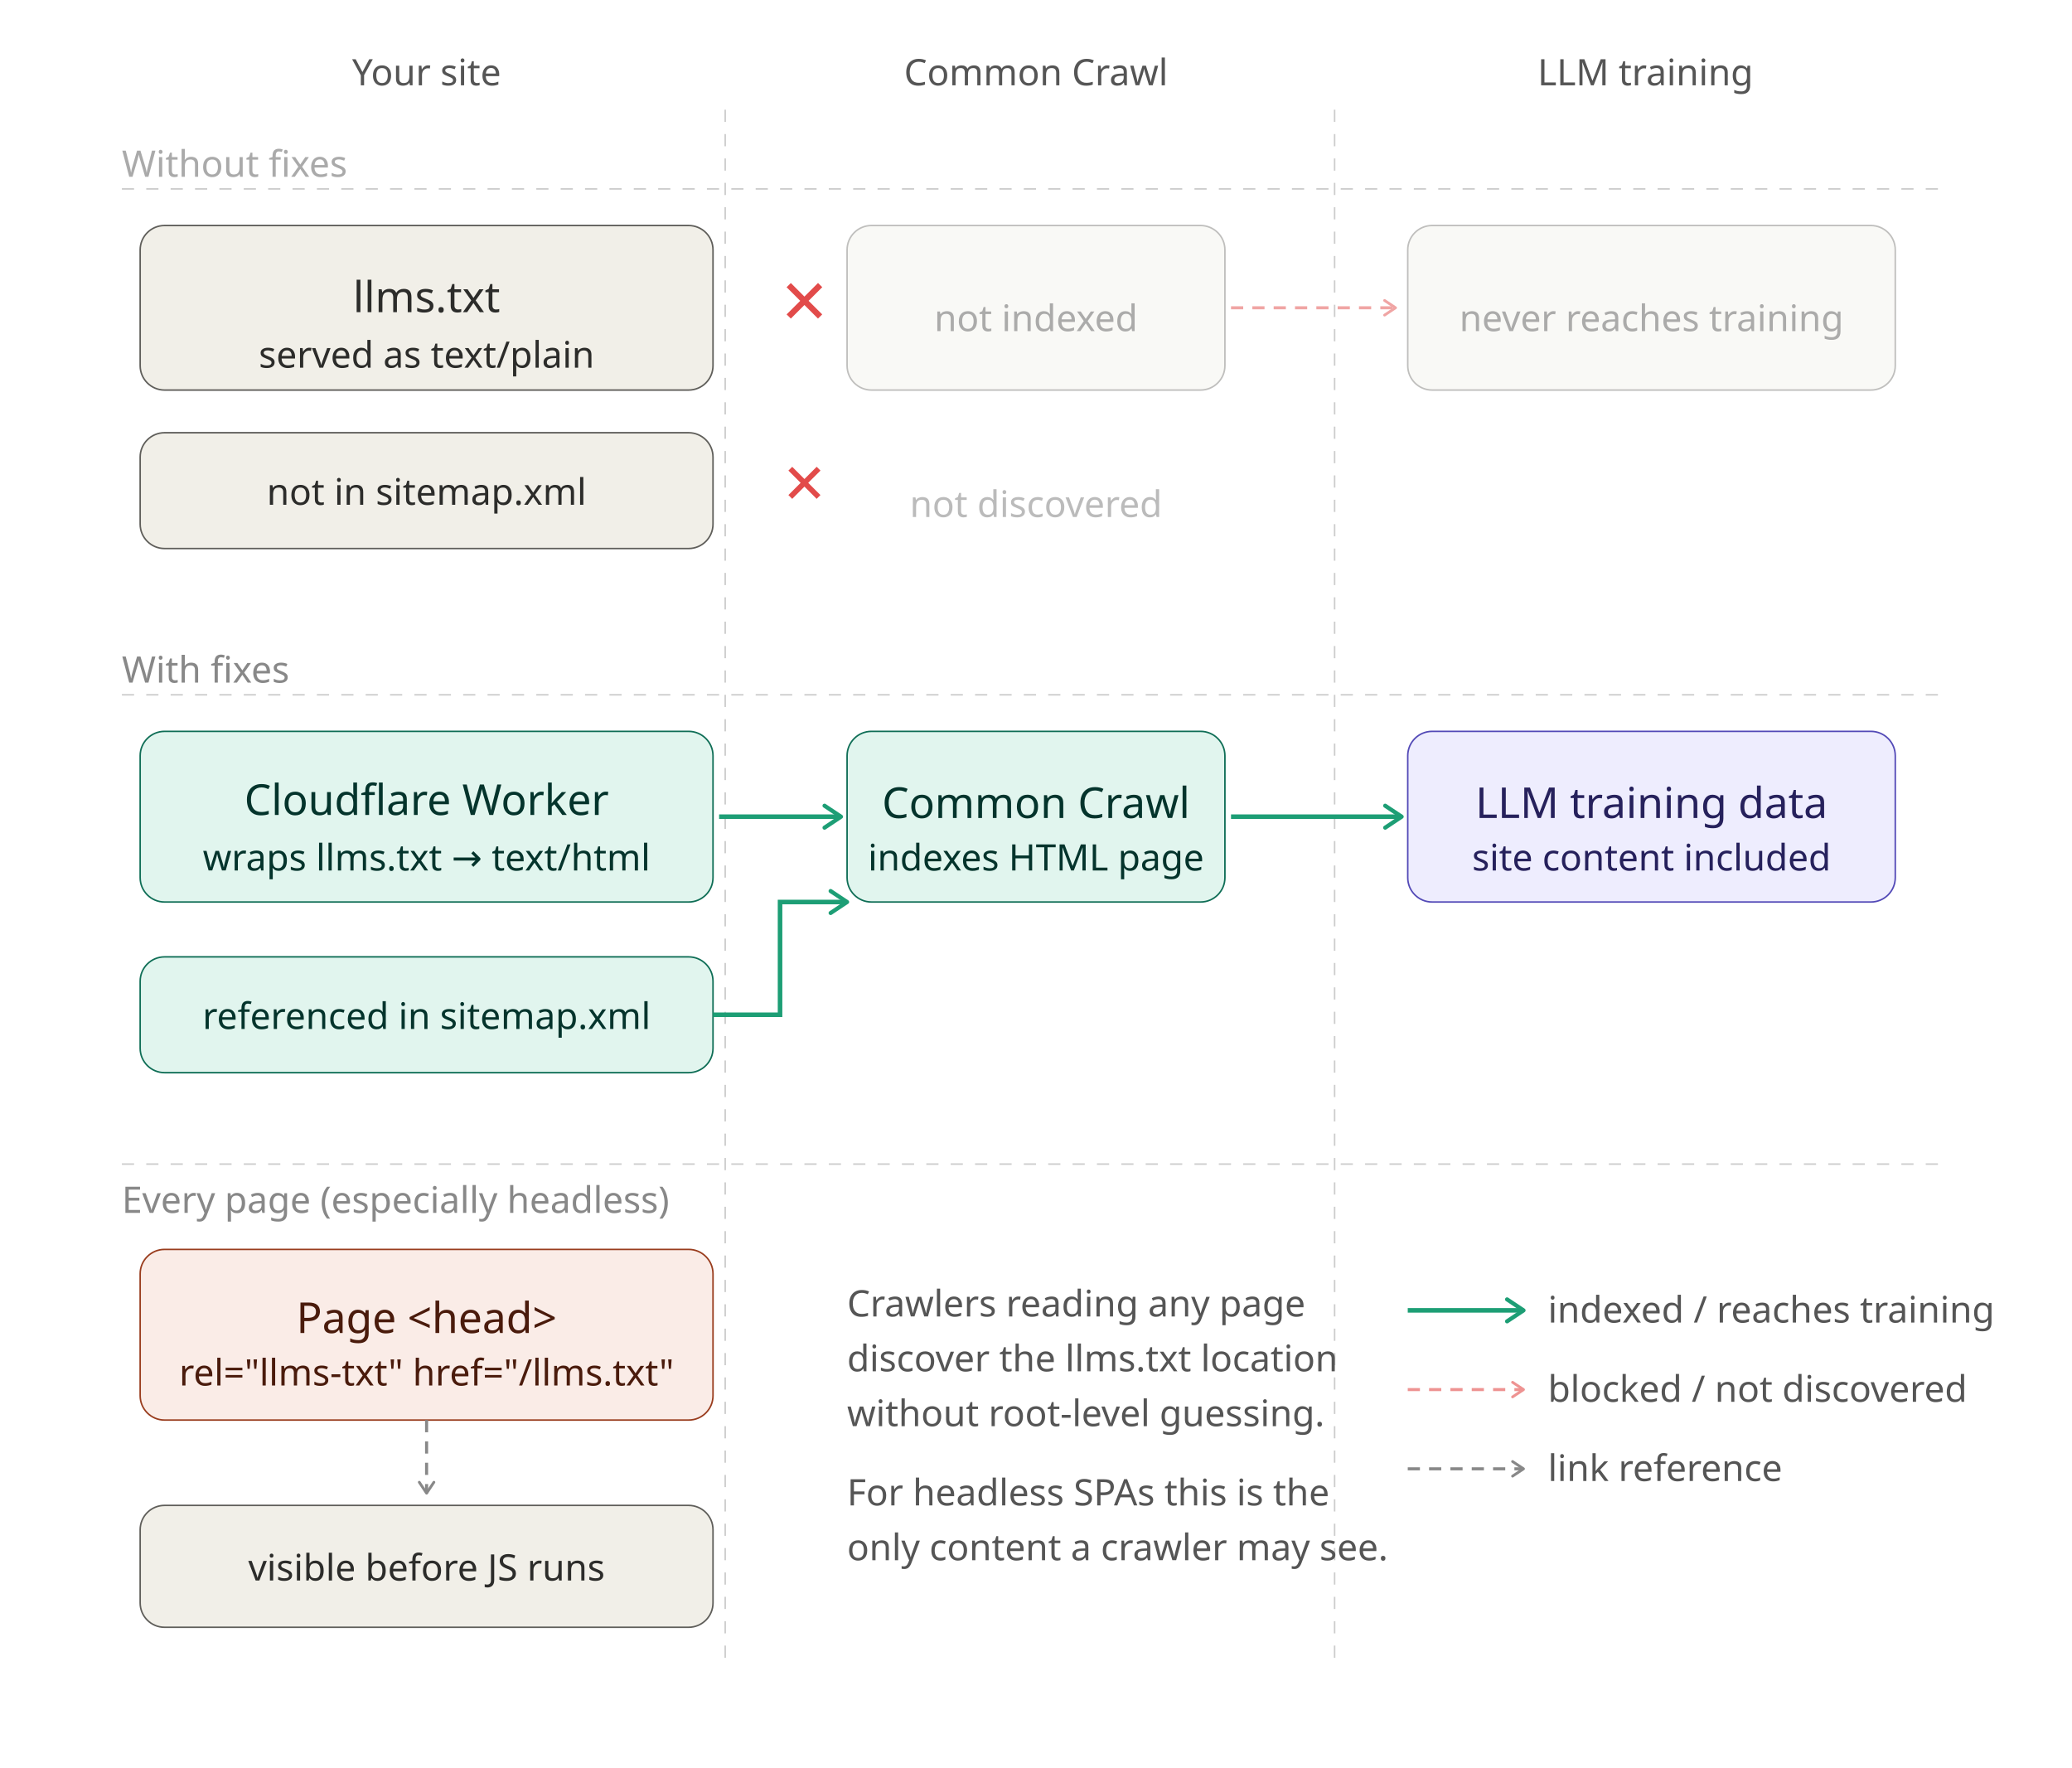
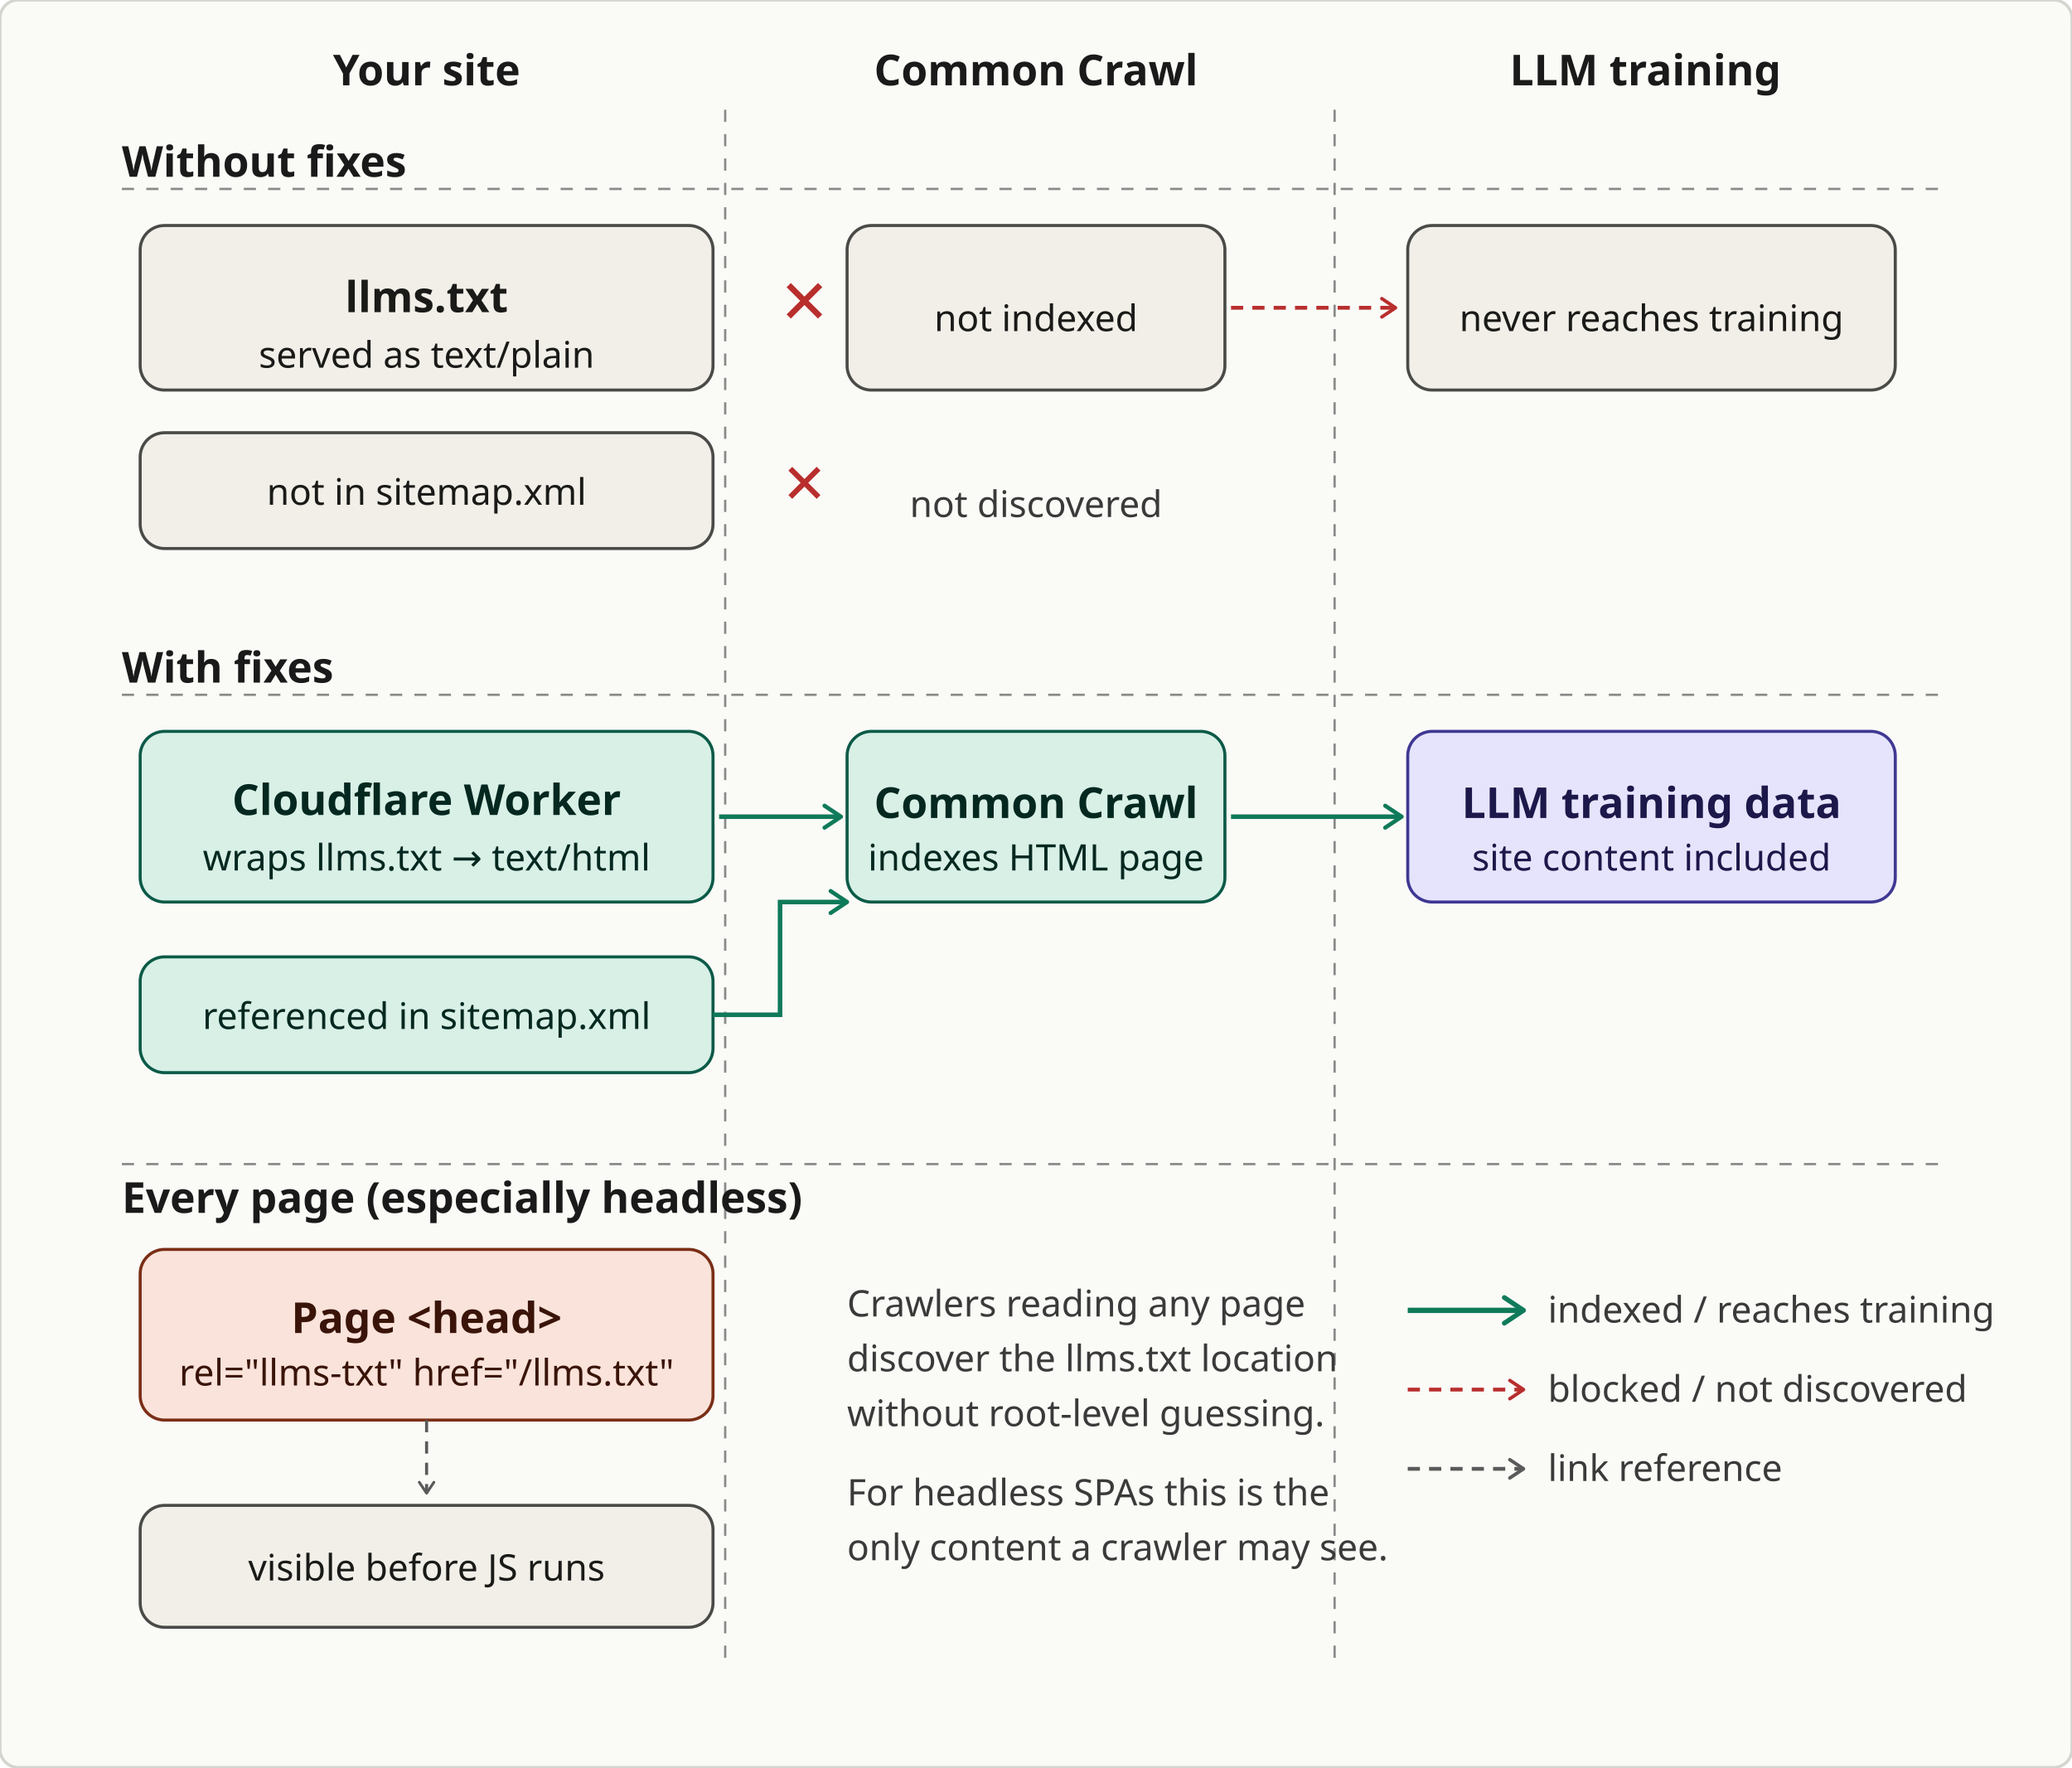
<svg xmlns="http://www.w3.org/2000/svg" width="100%" viewBox="0 0 680 580" role="img">
  <defs>
    <marker id="arrow" viewBox="0 0 10 10" refX="8" refY="5" markerWidth="6" markerHeight="6" orient="auto-start-reverse">
      <path d="M2 1L8 5L2 9" fill="none" stroke="context-stroke" stroke-width="1.5" stroke-linecap="round" stroke-linejoin="round" />
    </marker>
  </defs>
  <style>
    text { font-family: sans-serif; fill: #1a1a1a; }
-     .th  { font-size: 14px; font-weight: 500; }
-     .ts  { font-size: 12px; font-weight: 400; fill: #555; }
-     .c-gray rect   { fill: #f1efe8; stroke: #5f5e5a; }
-     .c-gray text   { fill: #2c2c2a; }
-     .c-teal rect   { fill: #e1f5ee; stroke: #0f6e56; }
-     .c-teal text   { fill: #04342c; }
-     .c-purple rect { fill: #eeedfe; stroke: #534ab7; }
-     .c-purple text { fill: #26215c; }
-     .c-coral rect  { fill: #faece7; stroke: #993c1d; }
-     .c-coral text  { fill: #4a1b0c; }
-     .sep { stroke: #ccc; stroke-width: 0.5; stroke-dasharray: 4 4; }
-     .ok  { stroke: #1d9e75; }
-     .bad { stroke: #e24b4a; }
-     .ref { stroke: #888; stroke-dasharray: 4 3; }
+     .th  { font-size: 14px; font-weight: 600; }
+     .ts  { font-size: 12px; font-weight: 400; fill: #3a3a3a; }
+     .c-gray rect   { fill: #f1efe8; stroke: #4a4a48; stroke-width: 1; }
+     .c-gray text   { fill: #1a1a18; }
+     .c-teal rect   { fill: #d8f0e6; stroke: #0a5a47; stroke-width: 1; }
+     .c-teal text   { fill: #042820; }
+     .c-purple rect { fill: #e6e4fc; stroke: #3f3893; stroke-width: 1; }
+     .c-purple text { fill: #1c184a; }
+     .c-coral rect  { fill: #fae3da; stroke: #7a2e16; stroke-width: 1; }
+     .c-coral text  { fill: #3a1408; }
+     .sep { stroke: #8a8a8a; stroke-width: 0.75; stroke-dasharray: 4 4; }
+     .ok  { stroke: #0f7a59; }
+     .bad { stroke: #b82e2d; }
+     .ref { stroke: #5a5a5a; stroke-dasharray: 4 3; }
  </style>
-   <text class="ts" x="140" y="28" text-anchor="middle">Your site</text>
-   <text class="ts" x="340" y="28" text-anchor="middle">Common Crawl</text>
-   <text class="ts" x="540" y="28" text-anchor="middle">LLM training</text>
+   <rect x="0" y="0" width="680" height="580" fill="#fafaf7" stroke="#d4d4d0" stroke-width="1" rx="6" />
+   <text class="th" x="140" y="28" text-anchor="middle">Your site</text>
+   <text class="th" x="340" y="28" text-anchor="middle">Common Crawl</text>
+   <text class="th" x="540" y="28" text-anchor="middle">LLM training</text>
  <line class="sep" x1="238" y1="36" x2="238" y2="545" />
  <line class="sep" x1="438" y1="36" x2="438" y2="545" />
-   <text class="ts" x="40" y="58" text-anchor="start" opacity="0.5">Without fixes</text>
+   <text class="th" x="40" y="58" text-anchor="start" fill="#7a2e16">Without fixes</text>
  <line class="sep" x1="40" y1="62" x2="638" y2="62" />
  <g class="c-gray">
-     <rect x="46" y="74" width="188" height="54" rx="8" stroke-width="0.5" />
+     <rect x="46" y="74" width="188" height="54" rx="8" />
    <text class="th" x="140" y="97" text-anchor="middle" dominant-baseline="central">llms.txt</text>
    <text class="ts" x="140" y="116" text-anchor="middle" dominant-baseline="central">served as text/plain</text>
  </g>
-   <text x="264" y="106" text-anchor="middle" font-size="20" style="fill:#e24b4a">✕</text>
-   <g class="c-gray" opacity="0.4">
-     <rect x="278" y="74" width="124" height="54" rx="8" stroke-width="0.5" />
+   <text x="264" y="106" text-anchor="middle" font-size="20" style="fill:#b82e2d">✕</text>
+   <g class="c-gray">
+     <rect x="278" y="74" width="124" height="54" rx="8" fill="#e8e6e0" />
    <text class="ts" x="340" y="104" text-anchor="middle" dominant-baseline="central">not indexed</text>
  </g>
-   <line class="bad" x1="404" y1="101" x2="458" y2="101" stroke-width="1" stroke-dasharray="4 3" marker-end="url(#arrow)" opacity="0.5" />
-   <g class="c-gray" opacity="0.4">
-     <rect x="462" y="74" width="160" height="54" rx="8" stroke-width="0.5" />
+   <line class="bad" x1="404" y1="101" x2="458" y2="101" stroke-width="1.25" stroke-dasharray="4 3" marker-end="url(#arrow)" />
+   <g class="c-gray">
+     <rect x="462" y="74" width="160" height="54" rx="8" fill="#e8e6e0" />
    <text class="ts" x="542" y="104" text-anchor="middle" dominant-baseline="central">never reaches training</text>
  </g>
  <g class="c-gray">
-     <rect x="46" y="142" width="188" height="38" rx="8" stroke-width="0.5" />
+     <rect x="46" y="142" width="188" height="38" rx="8" />
    <text class="ts" x="140" y="161" text-anchor="middle" dominant-baseline="central">not in sitemap.xml</text>
  </g>
-   <text x="264" y="165" text-anchor="middle" font-size="18" style="fill:#e24b4a">✕</text>
-   <text class="ts" x="340" y="165" text-anchor="middle" dominant-baseline="central" opacity="0.4">not discovered</text>
-   <text class="ts" x="40" y="224" text-anchor="start" opacity="0.7">With fixes</text>
+   <text x="264" y="165" text-anchor="middle" font-size="18" style="fill:#b82e2d">✕</text>
+   <text class="ts" x="340" y="165" text-anchor="middle" dominant-baseline="central">not discovered</text>
+   <text class="th" x="40" y="224" text-anchor="start" fill="#0a5a47">With fixes</text>
  <line class="sep" x1="40" y1="228" x2="638" y2="228" />
  <g class="c-teal">
    <rect x="46" y="240" width="188" height="56" rx="8" stroke-width="0.5" />
    <text class="th" x="140" y="262" text-anchor="middle" dominant-baseline="central">Cloudflare Worker</text>
    <text class="ts" x="140" y="281" text-anchor="middle" dominant-baseline="central">wraps llms.txt → text/html</text>
  </g>
  <line class="ok" x1="236" y1="268" x2="276" y2="268" stroke-width="1.5" marker-end="url(#arrow)" />
  <g class="c-teal">
    <rect x="278" y="240" width="124" height="56" rx="8" stroke-width="0.5" />
    <text class="th" x="340" y="263" text-anchor="middle" dominant-baseline="central">Common Crawl</text>
    <text class="ts" x="340" y="281" text-anchor="middle" dominant-baseline="central">indexes HTML page</text>
  </g>
  <line class="ok" x1="404" y1="268" x2="460" y2="268" stroke-width="1.5" marker-end="url(#arrow)" />
  <g class="c-purple">
    <rect x="462" y="240" width="160" height="56" rx="8" stroke-width="0.5" />
    <text class="th" x="542" y="263" text-anchor="middle" dominant-baseline="central">LLM training data</text>
    <text class="ts" x="542" y="281" text-anchor="middle" dominant-baseline="central">site content included</text>
  </g>
  <g class="c-teal">
    <rect x="46" y="314" width="188" height="38" rx="8" stroke-width="0.5" />
    <text class="ts" x="140" y="333" text-anchor="middle" dominant-baseline="central">referenced in sitemap.xml</text>
  </g>
  <path d="M 234 333 L 256 333 L 256 296 L 278 296" fill="none" class="ok" stroke-width="1.5" marker-end="url(#arrow)" />
  <line class="sep" x1="40" y1="382" x2="638" y2="382" />
-   <text class="ts" x="40" y="398" text-anchor="start" opacity="0.7">Every page (especially headless)</text>
+   <text class="th" x="40" y="398" text-anchor="start" fill="#7a2e16">Every page (especially headless)</text>
  <g class="c-coral">
    <rect x="46" y="410" width="188" height="56" rx="8" stroke-width="0.5" />
    <text class="th" x="140" y="432" text-anchor="middle" dominant-baseline="central">Page &lt;head&gt;</text>
    <text class="ts" x="140" y="450" text-anchor="middle" dominant-baseline="central">rel="llms-txt" href="/llms.txt"</text>
  </g>
  <path d="M 140 466 L 140 490" fill="none" class="ref" stroke-width="1" marker-end="url(#arrow)" />
  <g class="c-gray">
    <rect x="46" y="494" width="188" height="40" rx="8" stroke-width="0.5" />
    <text class="ts" x="140" y="514" text-anchor="middle" dominant-baseline="central">visible before JS runs</text>
  </g>
  <text class="ts" x="278" y="432" text-anchor="start">Crawlers reading any page</text>
  <text class="ts" x="278" y="450" text-anchor="start">discover the llms.txt location</text>
  <text class="ts" x="278" y="468" text-anchor="start">without root-level guessing.</text>
  <text class="ts" x="278" y="494" text-anchor="start">For headless SPAs this is the</text>
  <text class="ts" x="278" y="512" text-anchor="start">only content a crawler may see.</text>
-   <line class="ok" x1="462" y1="430" x2="500" y2="430" stroke-width="1.5" marker-end="url(#arrow)" />
+   <line class="ok" x1="462" y1="430" x2="500" y2="430" stroke-width="1.75" marker-end="url(#arrow)" />
  <text class="ts" x="508" y="434">indexed / reaches training</text>
-   <line class="bad" x1="462" y1="456" x2="500" y2="456" stroke-width="1" stroke-dasharray="4 3" marker-end="url(#arrow)" opacity="0.6" />
+   <line class="bad" x1="462" y1="456" x2="500" y2="456" stroke-width="1.25" stroke-dasharray="4 3" marker-end="url(#arrow)" />
  <text class="ts" x="508" y="460">blocked / not discovered</text>
-   <line class="ref" x1="462" y1="482" x2="500" y2="482" stroke-width="1" marker-end="url(#arrow)" />
+   <line class="ref" x1="462" y1="482" x2="500" y2="482" stroke-width="1.25" marker-end="url(#arrow)" />
  <text class="ts" x="508" y="486">link reference</text>
</svg>
